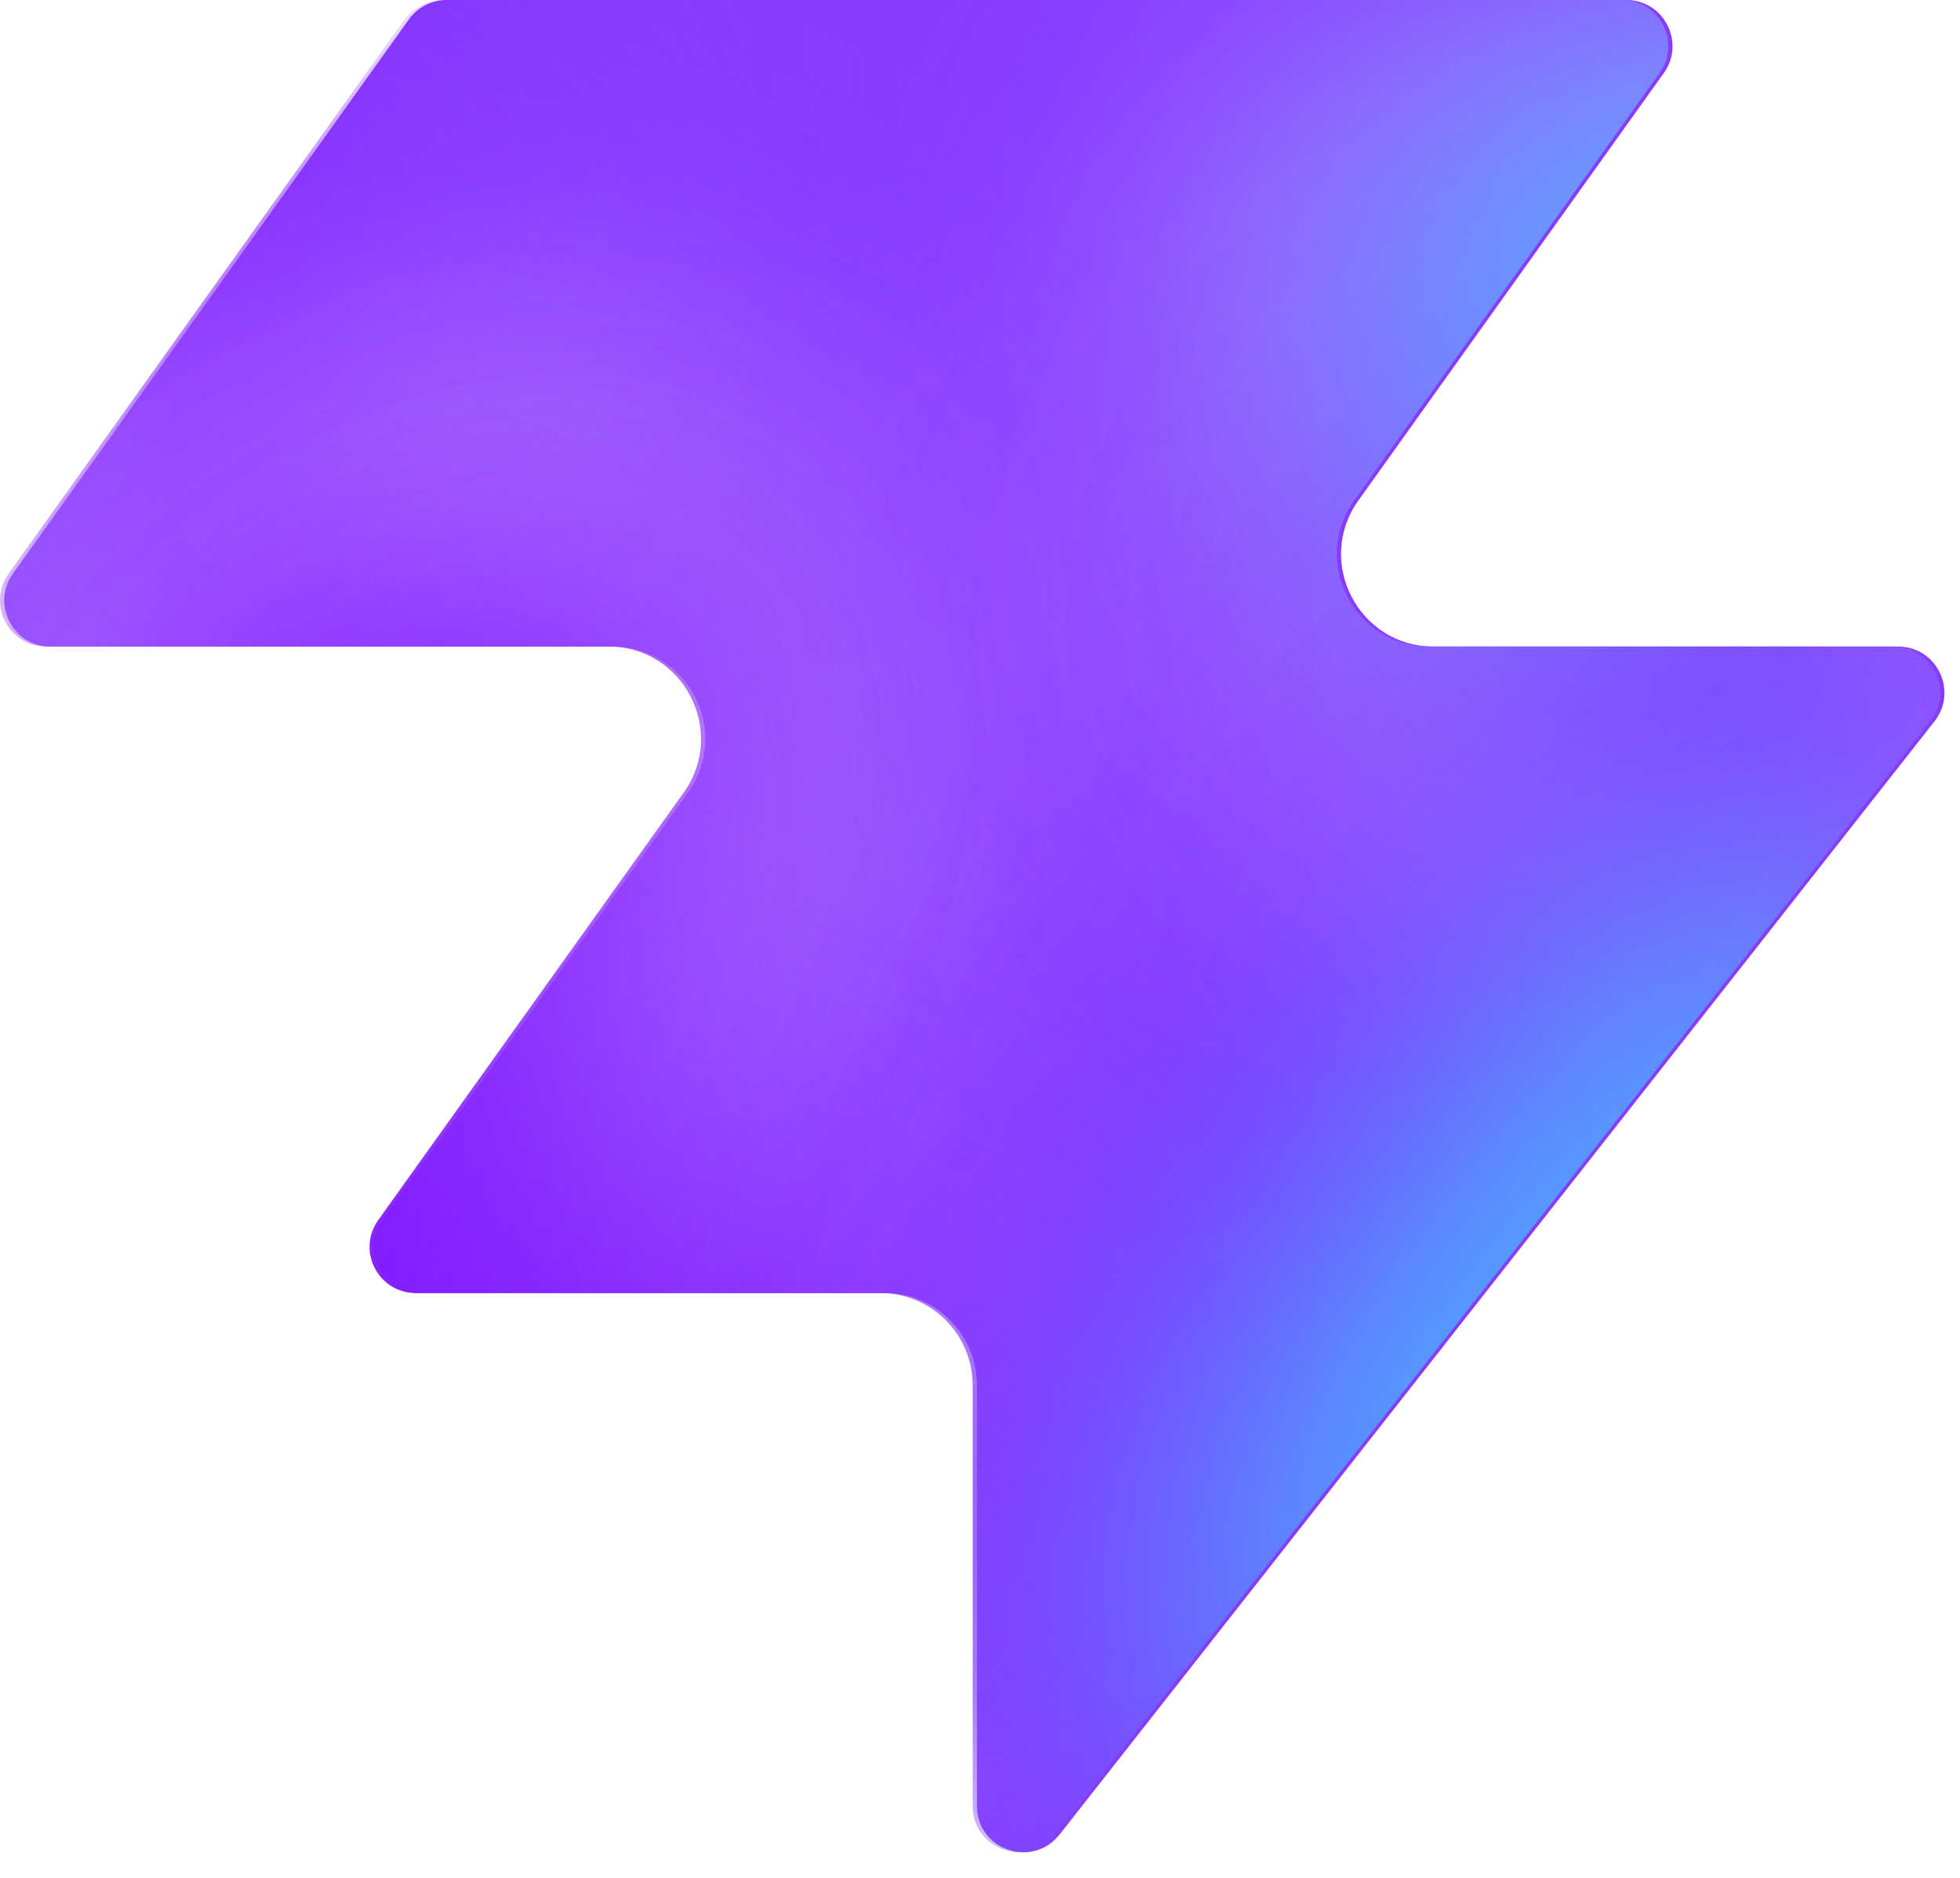
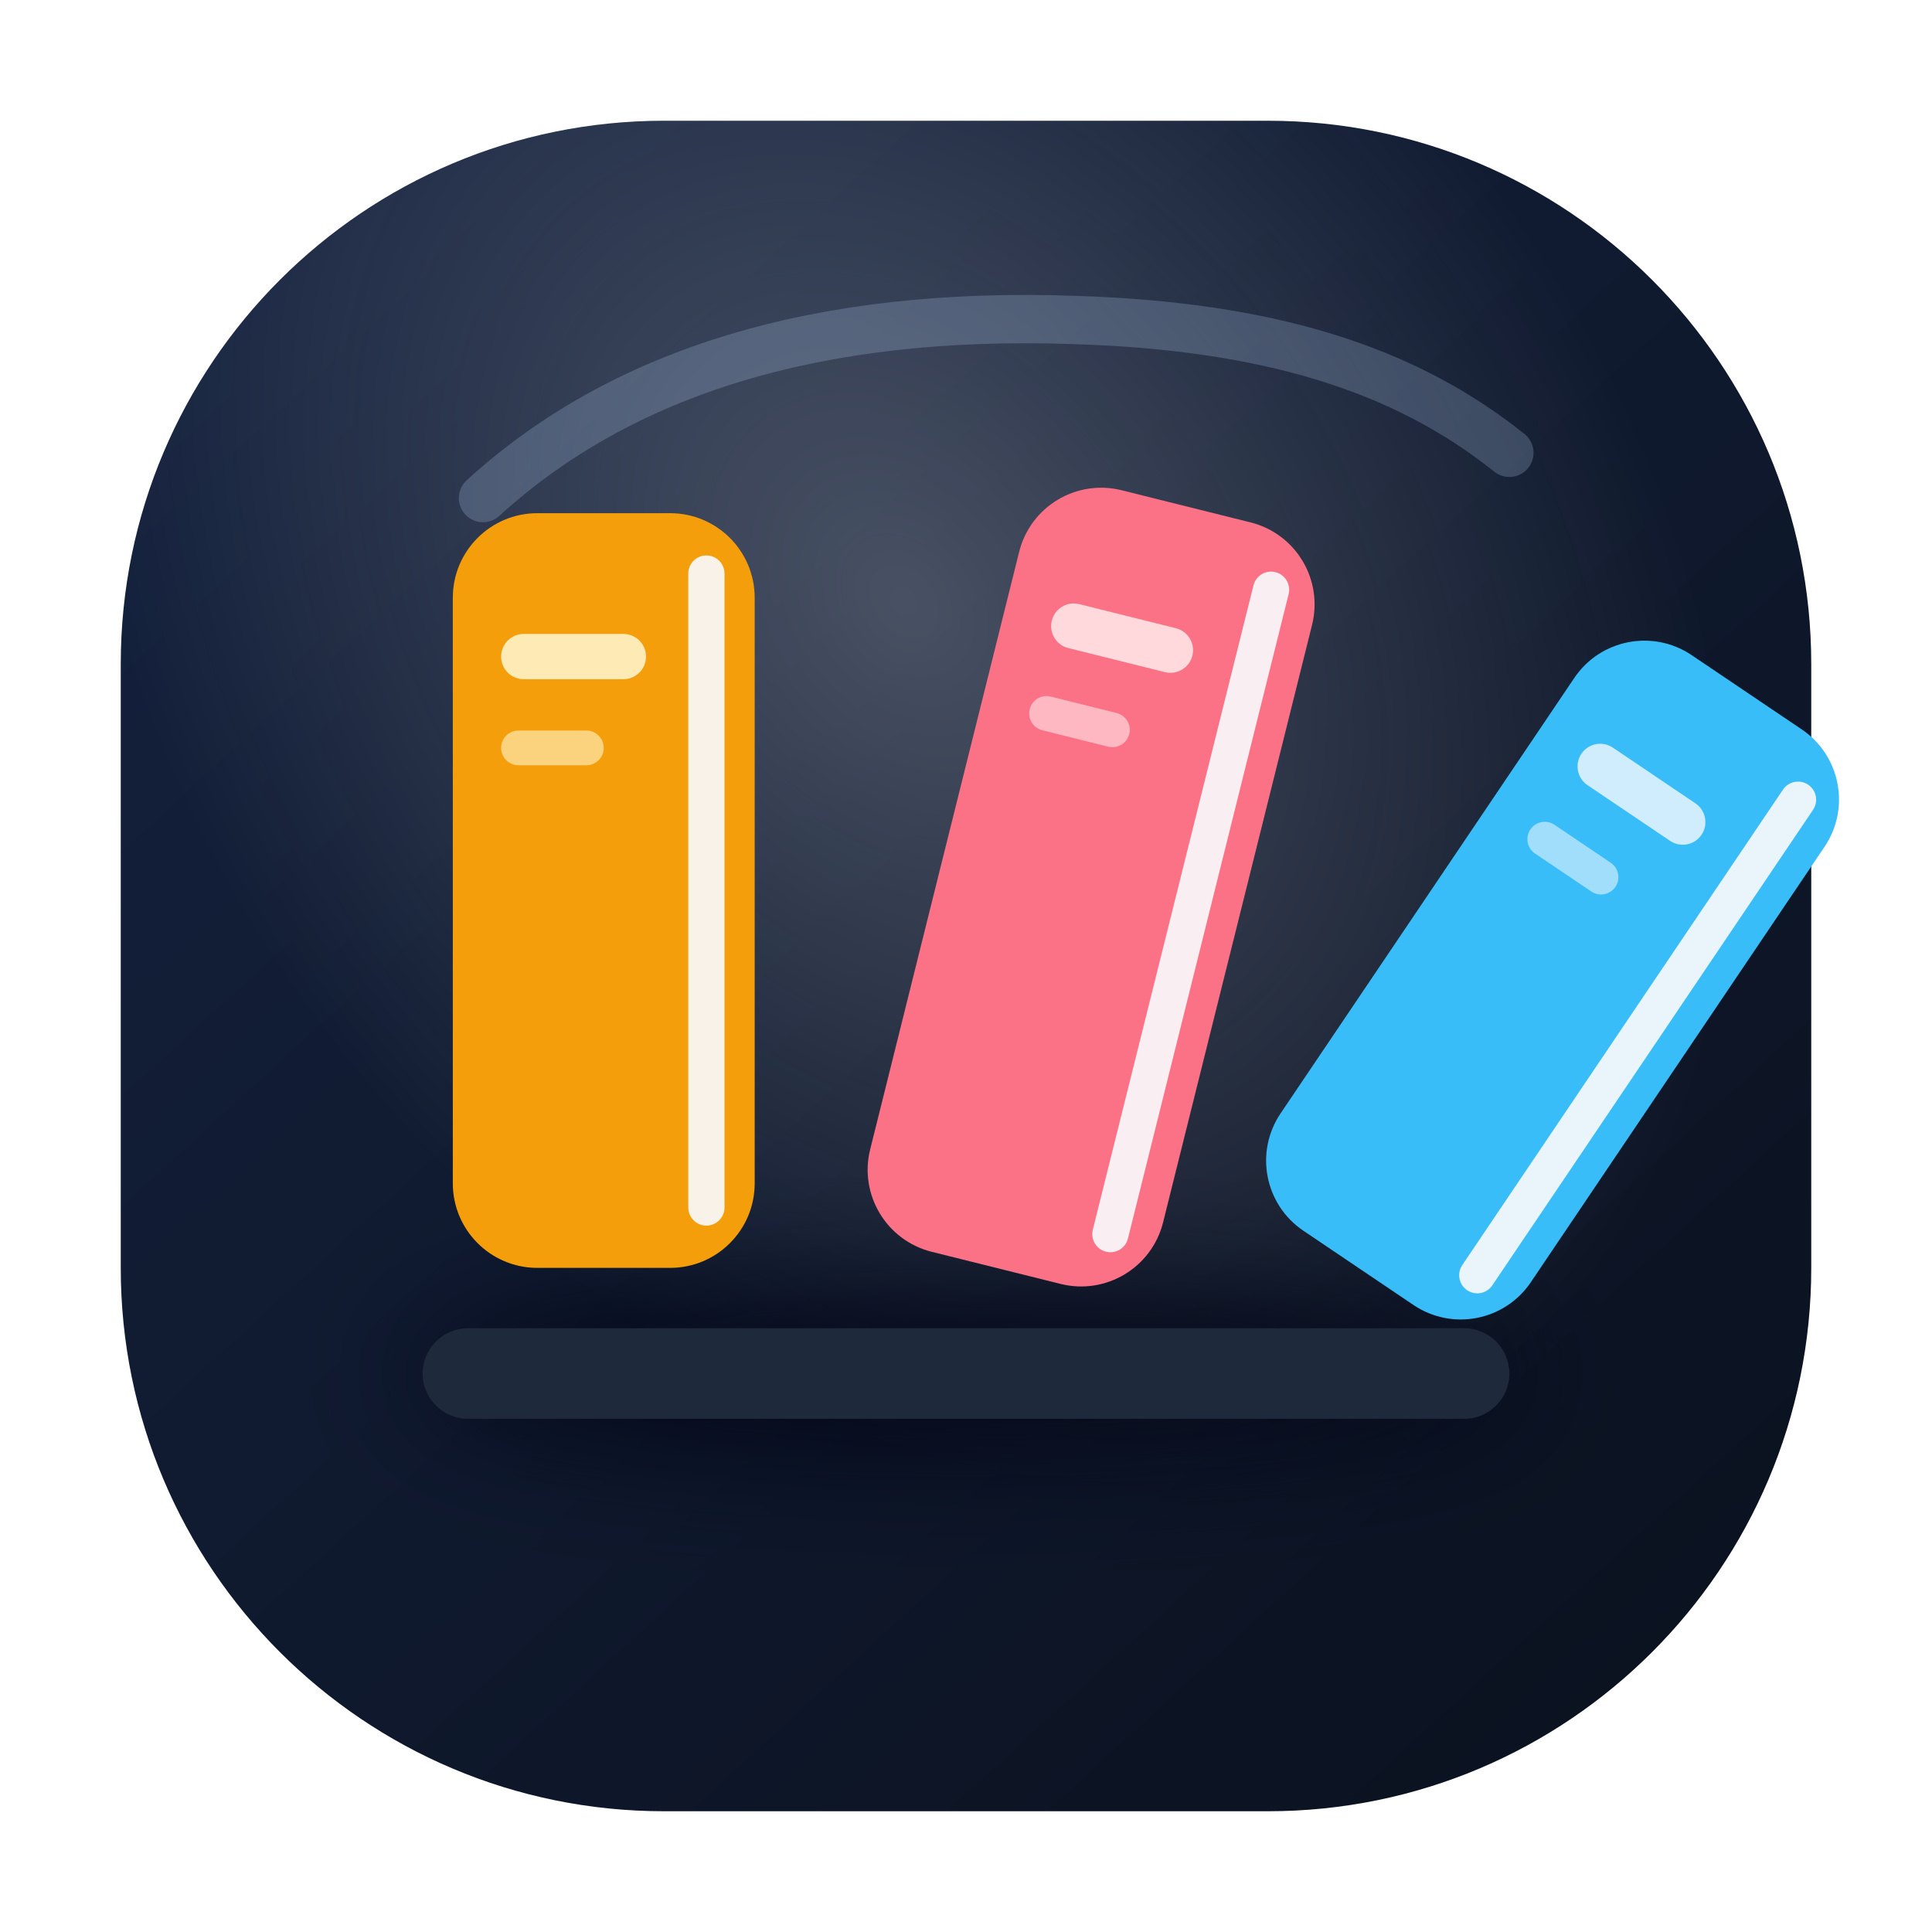
- <svg xmlns="http://www.w3.org/2000/svg" width="48" height="46" fill="none" viewBox="0 0 48 46">
-   <path fill="#863bff" d="M25.946 44.938c-.664.845-2.021.375-2.021-.698V33.937a2.26 2.26 0 0 0-2.262-2.262H10.287c-.92 0-1.456-1.04-.92-1.788l7.48-10.471c1.07-1.497 0-3.578-1.842-3.578H1.237c-.92 0-1.456-1.04-.92-1.788L10.013.474c.214-.297.556-.474.92-.474h28.894c.92 0 1.456 1.04.92 1.788l-7.48 10.471c-1.07 1.498 0 3.579 1.842 3.579h11.377c.943 0 1.473 1.088.89 1.83L25.947 44.94z" style="fill:#863bff;fill:color(display-p3 .525 .23 1);fill-opacity:1" />
-   <mask id="a" width="48" height="46" x="0" y="0" maskUnits="userSpaceOnUse" style="mask-type:alpha">
-     <path fill="#000" d="M25.842 44.938c-.664.844-2.021.375-2.021-.698V33.937a2.26 2.26 0 0 0-2.262-2.262H10.183c-.92 0-1.456-1.04-.92-1.788l7.48-10.471c1.07-1.498 0-3.579-1.842-3.579H1.133c-.92 0-1.456-1.04-.92-1.787L9.91.473c.214-.297.556-.474.92-.474h28.894c.92 0 1.456 1.04.92 1.788l-7.48 10.471c-1.07 1.498 0 3.578 1.842 3.578h11.377c.943 0 1.473 1.088.89 1.832L25.843 44.94z" style="fill:#000;fill-opacity:1" />
-   </mask>
-   <g mask="url(#a)">
-     <g filter="url(#b)">
-       <ellipse cx="5.508" cy="14.704" fill="#ede6ff" rx="5.508" ry="14.704" style="fill:#ede6ff;fill:color(display-p3 .927 .903 1);fill-opacity:1" transform="matrix(.00324 1 1 -.00324 -4.47 31.516)" />
-     </g>
-     <g filter="url(#c)">
-       <ellipse cx="10.399" cy="29.851" fill="#ede6ff" rx="10.399" ry="29.851" style="fill:#ede6ff;fill:color(display-p3 .927 .903 1);fill-opacity:1" transform="matrix(.00324 1 1 -.00324 -39.328 7.883)" />
-     </g>
-     <g filter="url(#d)">
-       <ellipse cx="5.508" cy="30.487" fill="#7e14ff" rx="5.508" ry="30.487" style="fill:#7e14ff;fill:color(display-p3 .492 .077 1);fill-opacity:1" transform="rotate(89.814 -25.913 -14.639)scale(1 -1)" />
-     </g>
-     <g filter="url(#e)">
-       <ellipse cx="5.508" cy="30.599" fill="#7e14ff" rx="5.508" ry="30.599" style="fill:#7e14ff;fill:color(display-p3 .492 .077 1);fill-opacity:1" transform="rotate(89.814 -32.644 -3.334)scale(1 -1)" />
-     </g>
-     <g filter="url(#f)">
-       <ellipse cx="5.508" cy="30.599" fill="#7e14ff" rx="5.508" ry="30.599" style="fill:#7e14ff;fill:color(display-p3 .492 .077 1);fill-opacity:1" transform="matrix(.00324 1 1 -.00324 -34.34 30.47)" />
-     </g>
-     <g filter="url(#g)">
-       <ellipse cx="14.072" cy="22.078" fill="#ede6ff" rx="14.072" ry="22.078" style="fill:#ede6ff;fill:color(display-p3 .927 .903 1);fill-opacity:1" transform="rotate(93.35 24.506 48.493)scale(-1 1)" />
-     </g>
-     <g filter="url(#h)">
-       <ellipse cx="3.47" cy="21.501" fill="#7e14ff" rx="3.47" ry="21.501" style="fill:#7e14ff;fill:color(display-p3 .492 .077 1);fill-opacity:1" transform="rotate(89.009 28.708 47.59)scale(-1 1)" />
-     </g>
-     <g filter="url(#i)">
-       <ellipse cx="3.47" cy="21.501" fill="#7e14ff" rx="3.47" ry="21.501" style="fill:#7e14ff;fill:color(display-p3 .492 .077 1);fill-opacity:1" transform="rotate(89.009 28.708 47.59)scale(-1 1)" />
-     </g>
-     <g filter="url(#j)">
-       <ellipse cx=".387" cy="8.972" fill="#7e14ff" rx="4.407" ry="29.108" style="fill:#7e14ff;fill:color(display-p3 .492 .077 1);fill-opacity:1" transform="rotate(39.51 .387 8.972)" />
-     </g>
-     <g filter="url(#k)">
-       <ellipse cx="47.523" cy="-6.092" fill="#7e14ff" rx="4.407" ry="29.108" style="fill:#7e14ff;fill:color(display-p3 .492 .077 1);fill-opacity:1" transform="rotate(37.892 47.523 -6.092)" />
-     </g>
-     <g filter="url(#l)">
-       <ellipse cx="41.412" cy="6.333" fill="#47bfff" rx="5.971" ry="9.665" style="fill:#47bfff;fill:color(display-p3 .28 .748 1);fill-opacity:1" transform="rotate(37.892 41.412 6.333)" />
-     </g>
-     <g filter="url(#m)">
-       <ellipse cx="-1.879" cy="38.332" fill="#7e14ff" rx="4.407" ry="29.108" style="fill:#7e14ff;fill:color(display-p3 .492 .077 1);fill-opacity:1" transform="rotate(37.892 -1.88 38.332)" />
-     </g>
-     <g filter="url(#n)">
-       <ellipse cx="-1.879" cy="38.332" fill="#7e14ff" rx="4.407" ry="29.108" style="fill:#7e14ff;fill:color(display-p3 .492 .077 1);fill-opacity:1" transform="rotate(37.892 -1.88 38.332)" />
-     </g>
-     <g filter="url(#o)">
-       <ellipse cx="35.651" cy="29.907" fill="#7e14ff" rx="4.407" ry="29.108" style="fill:#7e14ff;fill:color(display-p3 .492 .077 1);fill-opacity:1" transform="rotate(37.892 35.651 29.907)" />
-     </g>
-     <g filter="url(#p)">
-       <ellipse cx="38.418" cy="32.4" fill="#47bfff" rx="5.971" ry="15.297" style="fill:#47bfff;fill:color(display-p3 .28 .748 1);fill-opacity:1" transform="rotate(37.892 38.418 32.4)" />
-     </g>
-   </g>
+ <svg xmlns="http://www.w3.org/2000/svg" width="64" height="64" fill="none" viewBox="0 0 64 64">
  <defs>
-     <filter id="b" width="60.045" height="41.654" x="-19.77" y="16.149" color-interpolation-filters="sRGB" filterUnits="userSpaceOnUse">
+     <linearGradient id="background" x1="10" x2="54" y1="8" y2="56" gradientUnits="userSpaceOnUse">
+       <stop stop-color="#14213d" />
+       <stop offset="1" stop-color="#0b1220" />
+     </linearGradient>
+     <radialGradient id="glow" cx="0" cy="0" r="1" gradientTransform="translate(30 20) rotate(52) scale(32 24)" gradientUnits="userSpaceOnUse">
+       <stop stop-color="#f8fafc" stop-opacity=".24" />
+       <stop offset="1" stop-color="#f8fafc" stop-opacity="0" />
+     </radialGradient>
+     <filter id="shadow" x="7" y="39" width="50" height="13" color-interpolation-filters="sRGB" filterUnits="userSpaceOnUse">
      <feFlood flood-opacity="0" result="BackgroundImageFix" />
      <feBlend in="SourceGraphic" in2="BackgroundImageFix" result="shape" />
-       <feGaussianBlur result="effect1_foregroundBlur_2002_17158" stdDeviation="7.659" />
-     </filter>
-     <filter id="c" width="90.34" height="51.437" x="-54.613" y="-7.533" color-interpolation-filters="sRGB" filterUnits="userSpaceOnUse">
-       <feFlood flood-opacity="0" result="BackgroundImageFix" />
-       <feBlend in="SourceGraphic" in2="BackgroundImageFix" result="shape" />
-       <feGaussianBlur result="effect1_foregroundBlur_2002_17158" stdDeviation="7.659" />
-     </filter>
-     <filter id="d" width="79.355" height="29.4" x="-49.64" y="2.03" color-interpolation-filters="sRGB" filterUnits="userSpaceOnUse">
-       <feFlood flood-opacity="0" result="BackgroundImageFix" />
-       <feBlend in="SourceGraphic" in2="BackgroundImageFix" result="shape" />
-       <feGaussianBlur result="effect1_foregroundBlur_2002_17158" stdDeviation="4.596" />
-     </filter>
-     <filter id="e" width="79.579" height="29.4" x="-45.045" y="20.029" color-interpolation-filters="sRGB" filterUnits="userSpaceOnUse">
-       <feFlood flood-opacity="0" result="BackgroundImageFix" />
-       <feBlend in="SourceGraphic" in2="BackgroundImageFix" result="shape" />
-       <feGaussianBlur result="effect1_foregroundBlur_2002_17158" stdDeviation="4.596" />
-     </filter>
-     <filter id="f" width="79.579" height="29.4" x="-43.513" y="21.178" color-interpolation-filters="sRGB" filterUnits="userSpaceOnUse">
-       <feFlood flood-opacity="0" result="BackgroundImageFix" />
-       <feBlend in="SourceGraphic" in2="BackgroundImageFix" result="shape" />
-       <feGaussianBlur result="effect1_foregroundBlur_2002_17158" stdDeviation="4.596" />
-     </filter>
-     <filter id="g" width="74.749" height="58.852" x="15.756" y="-17.901" color-interpolation-filters="sRGB" filterUnits="userSpaceOnUse">
-       <feFlood flood-opacity="0" result="BackgroundImageFix" />
-       <feBlend in="SourceGraphic" in2="BackgroundImageFix" result="shape" />
-       <feGaussianBlur result="effect1_foregroundBlur_2002_17158" stdDeviation="7.659" />
-     </filter>
-     <filter id="h" width="61.377" height="25.362" x="23.548" y="2.284" color-interpolation-filters="sRGB" filterUnits="userSpaceOnUse">
-       <feFlood flood-opacity="0" result="BackgroundImageFix" />
-       <feBlend in="SourceGraphic" in2="BackgroundImageFix" result="shape" />
-       <feGaussianBlur result="effect1_foregroundBlur_2002_17158" stdDeviation="4.596" />
-     </filter>
-     <filter id="i" width="61.377" height="25.362" x="23.548" y="2.284" color-interpolation-filters="sRGB" filterUnits="userSpaceOnUse">
-       <feFlood flood-opacity="0" result="BackgroundImageFix" />
-       <feBlend in="SourceGraphic" in2="BackgroundImageFix" result="shape" />
-       <feGaussianBlur result="effect1_foregroundBlur_2002_17158" stdDeviation="4.596" />
-     </filter>
-     <filter id="j" width="56.045" height="63.649" x="-27.636" y="-22.853" color-interpolation-filters="sRGB" filterUnits="userSpaceOnUse">
-       <feFlood flood-opacity="0" result="BackgroundImageFix" />
-       <feBlend in="SourceGraphic" in2="BackgroundImageFix" result="shape" />
-       <feGaussianBlur result="effect1_foregroundBlur_2002_17158" stdDeviation="4.596" />
-     </filter>
-     <filter id="k" width="54.814" height="64.646" x="20.116" y="-38.415" color-interpolation-filters="sRGB" filterUnits="userSpaceOnUse">
-       <feFlood flood-opacity="0" result="BackgroundImageFix" />
-       <feBlend in="SourceGraphic" in2="BackgroundImageFix" result="shape" />
-       <feGaussianBlur result="effect1_foregroundBlur_2002_17158" stdDeviation="4.596" />
-     </filter>
-     <filter id="l" width="33.541" height="35.313" x="24.641" y="-11.323" color-interpolation-filters="sRGB" filterUnits="userSpaceOnUse">
-       <feFlood flood-opacity="0" result="BackgroundImageFix" />
-       <feBlend in="SourceGraphic" in2="BackgroundImageFix" result="shape" />
-       <feGaussianBlur result="effect1_foregroundBlur_2002_17158" stdDeviation="4.596" />
-     </filter>
-     <filter id="m" width="54.814" height="64.646" x="-29.286" y="6.009" color-interpolation-filters="sRGB" filterUnits="userSpaceOnUse">
-       <feFlood flood-opacity="0" result="BackgroundImageFix" />
-       <feBlend in="SourceGraphic" in2="BackgroundImageFix" result="shape" />
-       <feGaussianBlur result="effect1_foregroundBlur_2002_17158" stdDeviation="4.596" />
-     </filter>
-     <filter id="n" width="54.814" height="64.646" x="-29.286" y="6.009" color-interpolation-filters="sRGB" filterUnits="userSpaceOnUse">
-       <feFlood flood-opacity="0" result="BackgroundImageFix" />
-       <feBlend in="SourceGraphic" in2="BackgroundImageFix" result="shape" />
-       <feGaussianBlur result="effect1_foregroundBlur_2002_17158" stdDeviation="4.596" />
-     </filter>
-     <filter id="o" width="54.814" height="64.646" x="8.244" y="-2.416" color-interpolation-filters="sRGB" filterUnits="userSpaceOnUse">
-       <feFlood flood-opacity="0" result="BackgroundImageFix" />
-       <feBlend in="SourceGraphic" in2="BackgroundImageFix" result="shape" />
-       <feGaussianBlur result="effect1_foregroundBlur_2002_17158" stdDeviation="4.596" />
-     </filter>
-     <filter id="p" width="39.409" height="43.623" x="18.713" y="10.588" color-interpolation-filters="sRGB" filterUnits="userSpaceOnUse">
-       <feFlood flood-opacity="0" result="BackgroundImageFix" />
-       <feBlend in="SourceGraphic" in2="BackgroundImageFix" result="shape" />
-       <feGaussianBlur result="effect1_foregroundBlur_2002_17158" stdDeviation="4.596" />
+       <feGaussianBlur result="effect1_foregroundBlur_0_1" stdDeviation="2" />
    </filter>
  </defs>
+   <rect width="56" height="56" x="4" y="4" fill="url(#background)" rx="18" />
+   <rect width="56" height="56" x="4" y="4" fill="url(#glow)" rx="18" />
+   <path stroke="#bfdbfe" stroke-linecap="round" stroke-opacity=".22" stroke-width="1.6" d="M16 16.5c4.6-4.2 11.1-6.2 19.6-5.9 6.4.2 10.9 1.6 14.4 4.4" />
+   <g filter="url(#shadow)">
+     <ellipse cx="32" cy="45.5" fill="#020617" fill-opacity=".82" rx="18.5" ry="2.8" />
+   </g>
+   <rect width="36" height="3" x="14" y="44" fill="#1e293b" rx="1.5" />
+   <g>
+     <rect width="10" height="25" x="15" y="17" fill="#f59e0b" rx="2.8" />
+     <rect width="1.2" height="22.2" x="22.8" y="18.4" fill="#f8fafc" fill-opacity=".92" rx=".6" />
+     <rect width="4.8" height="1.5" x="16.6" y="21" fill="#fef3c7" fill-opacity=".9" rx=".75" />
+     <rect width="3.4" height="1.15" x="16.6" y="24.2" fill="#fef3c7" fill-opacity=".62" rx=".575" />
+   </g>
+   <g transform="rotate(14 33 42)">
+     <rect width="10" height="26" x="28" y="16" fill="#fb7185" rx="2.8" />
+     <rect width="1.2" height="23.2" x="35.8" y="17.4" fill="#f8fafc" fill-opacity=".92" rx=".6" />
+     <rect width="4.8" height="1.5" x="29.6" y="20" fill="#ffe4e6" fill-opacity=".9" rx=".75" />
+     <rect width="3.4" height="1.15" x="29.6" y="23.2" fill="#ffe4e6" fill-opacity=".62" rx=".575" />
+   </g>
+   <g transform="rotate(34 45 42)">
+     <rect width="10" height="23" x="40" y="19" fill="#38bdf8" rx="2.8" />
+     <rect width="1.2" height="20.2" x="47.8" y="20.4" fill="#f8fafc" fill-opacity=".92" rx=".6" />
+     <rect width="4.8" height="1.5" x="41.6" y="23" fill="#e0f2fe" fill-opacity=".9" rx=".75" />
+     <rect width="3.4" height="1.15" x="41.6" y="26.2" fill="#e0f2fe" fill-opacity=".62" rx=".575" />
+   </g>
</svg>
